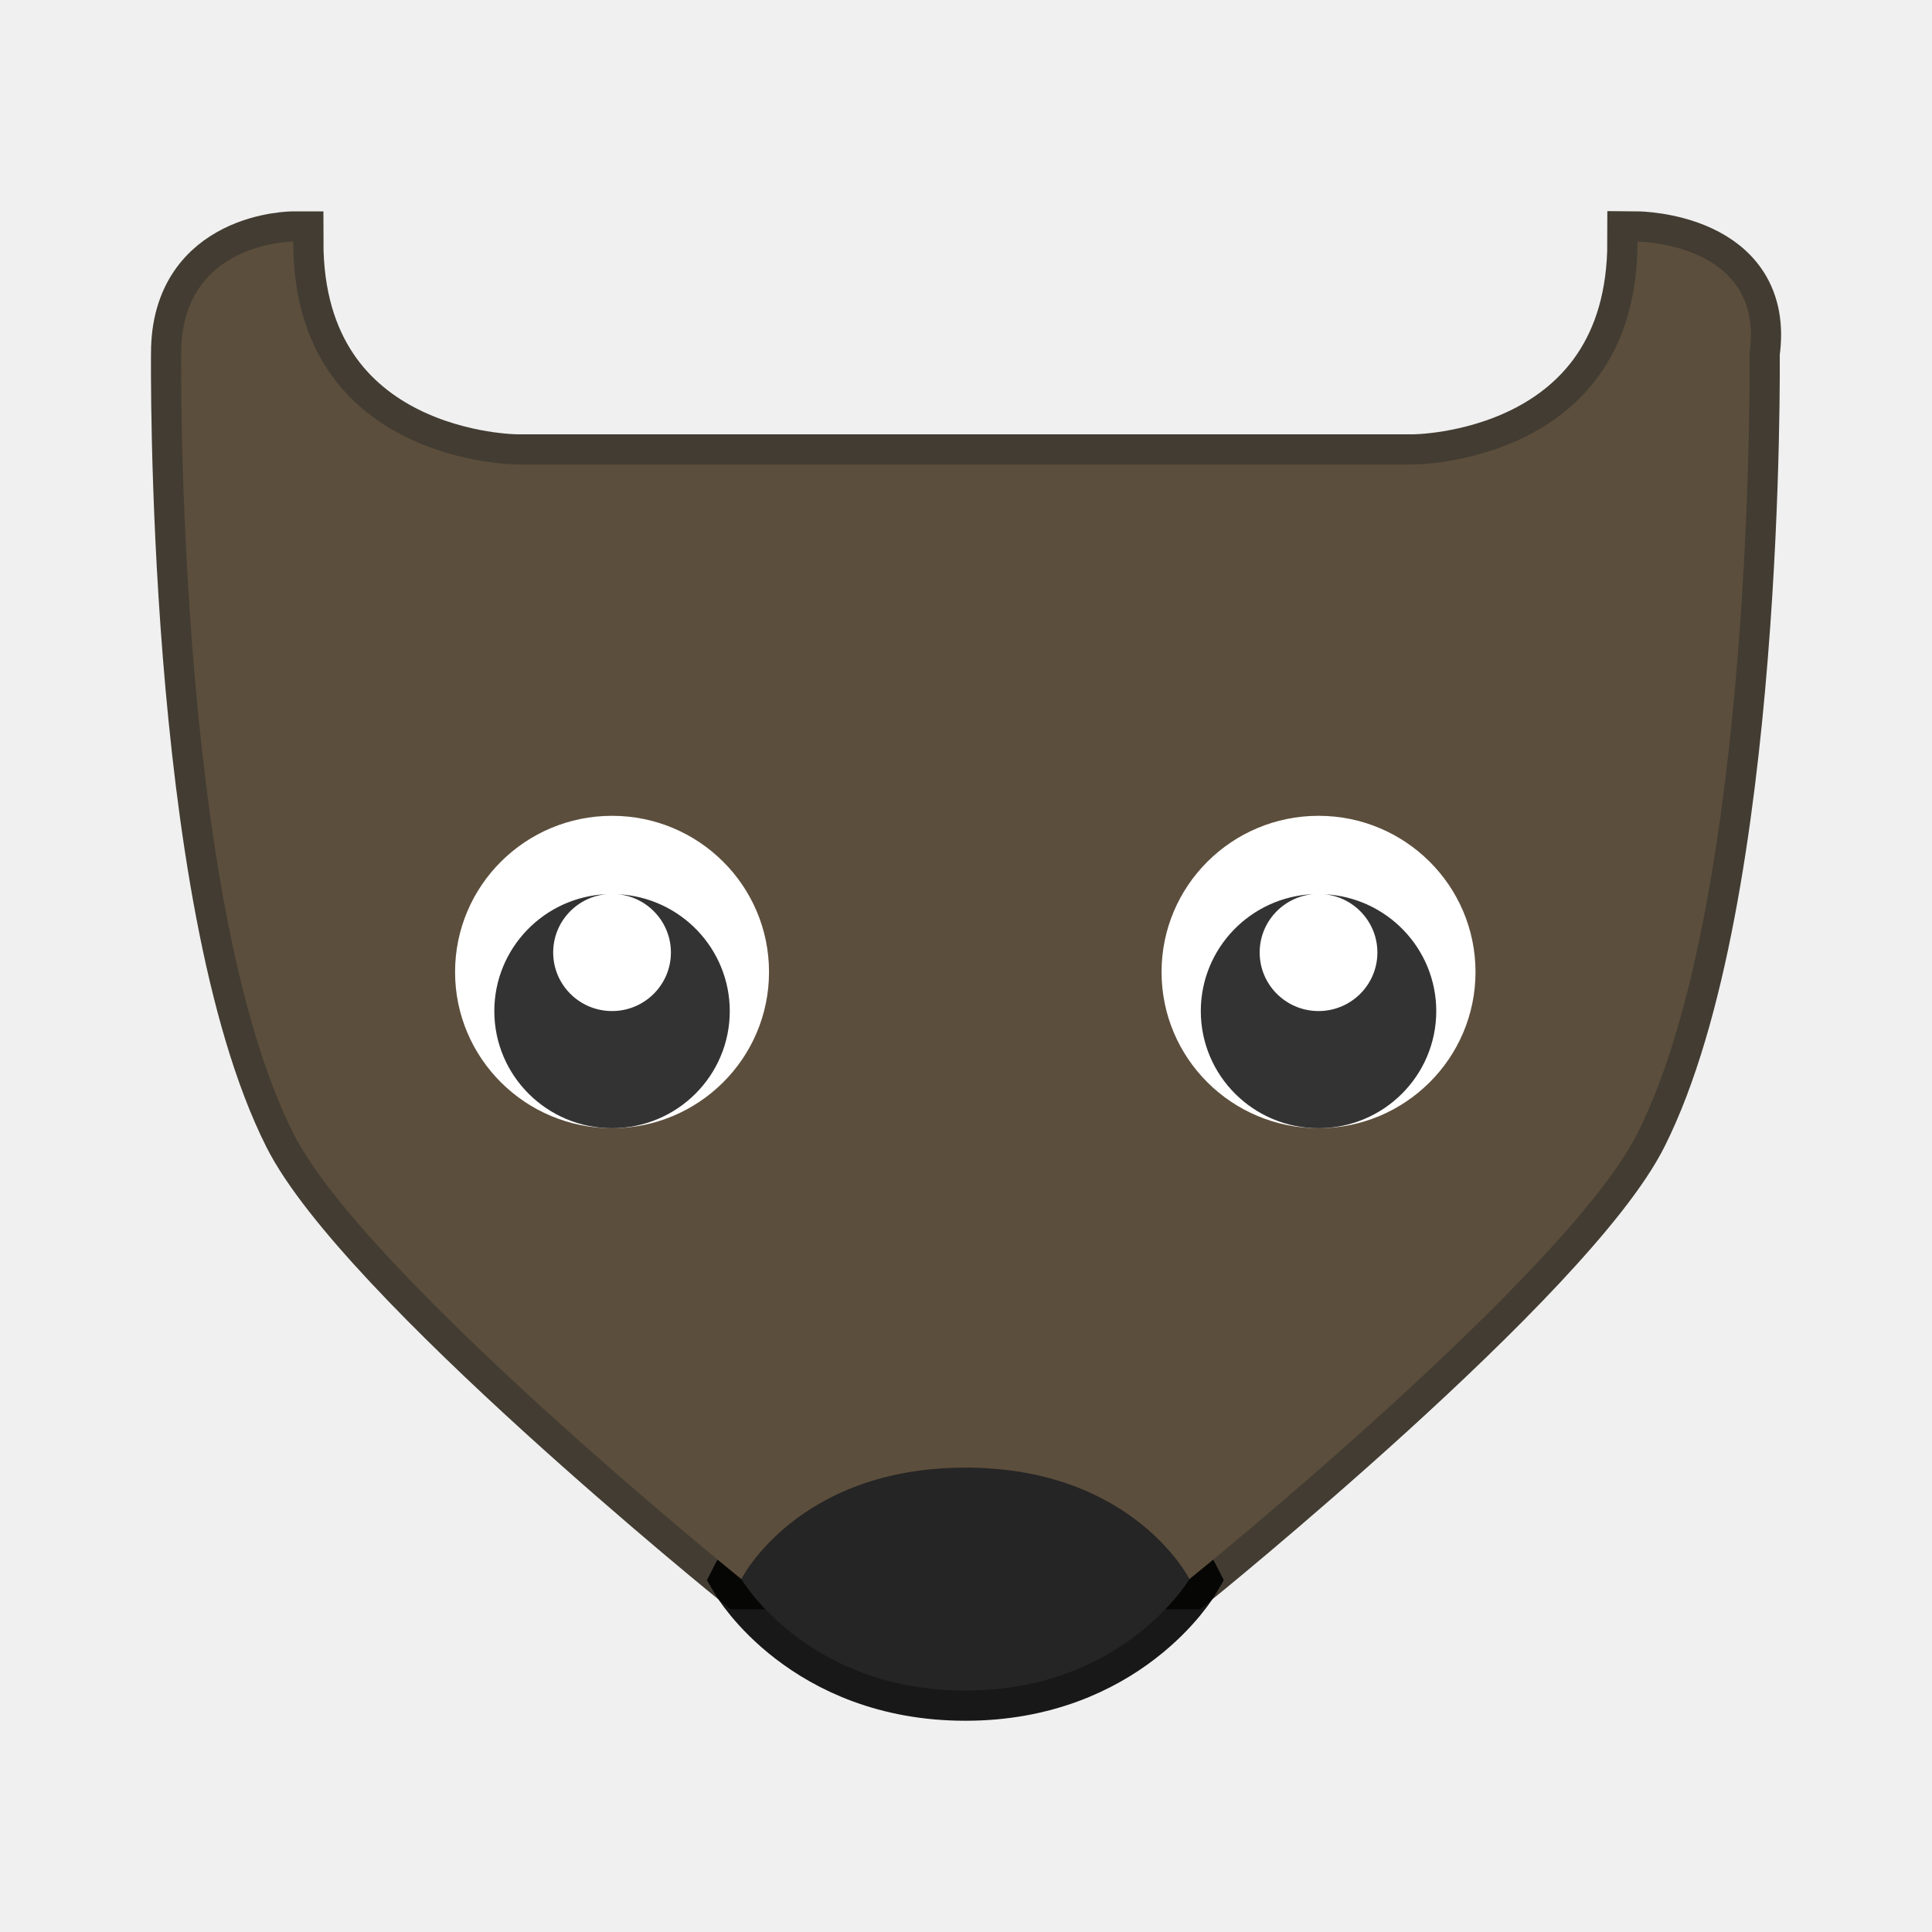
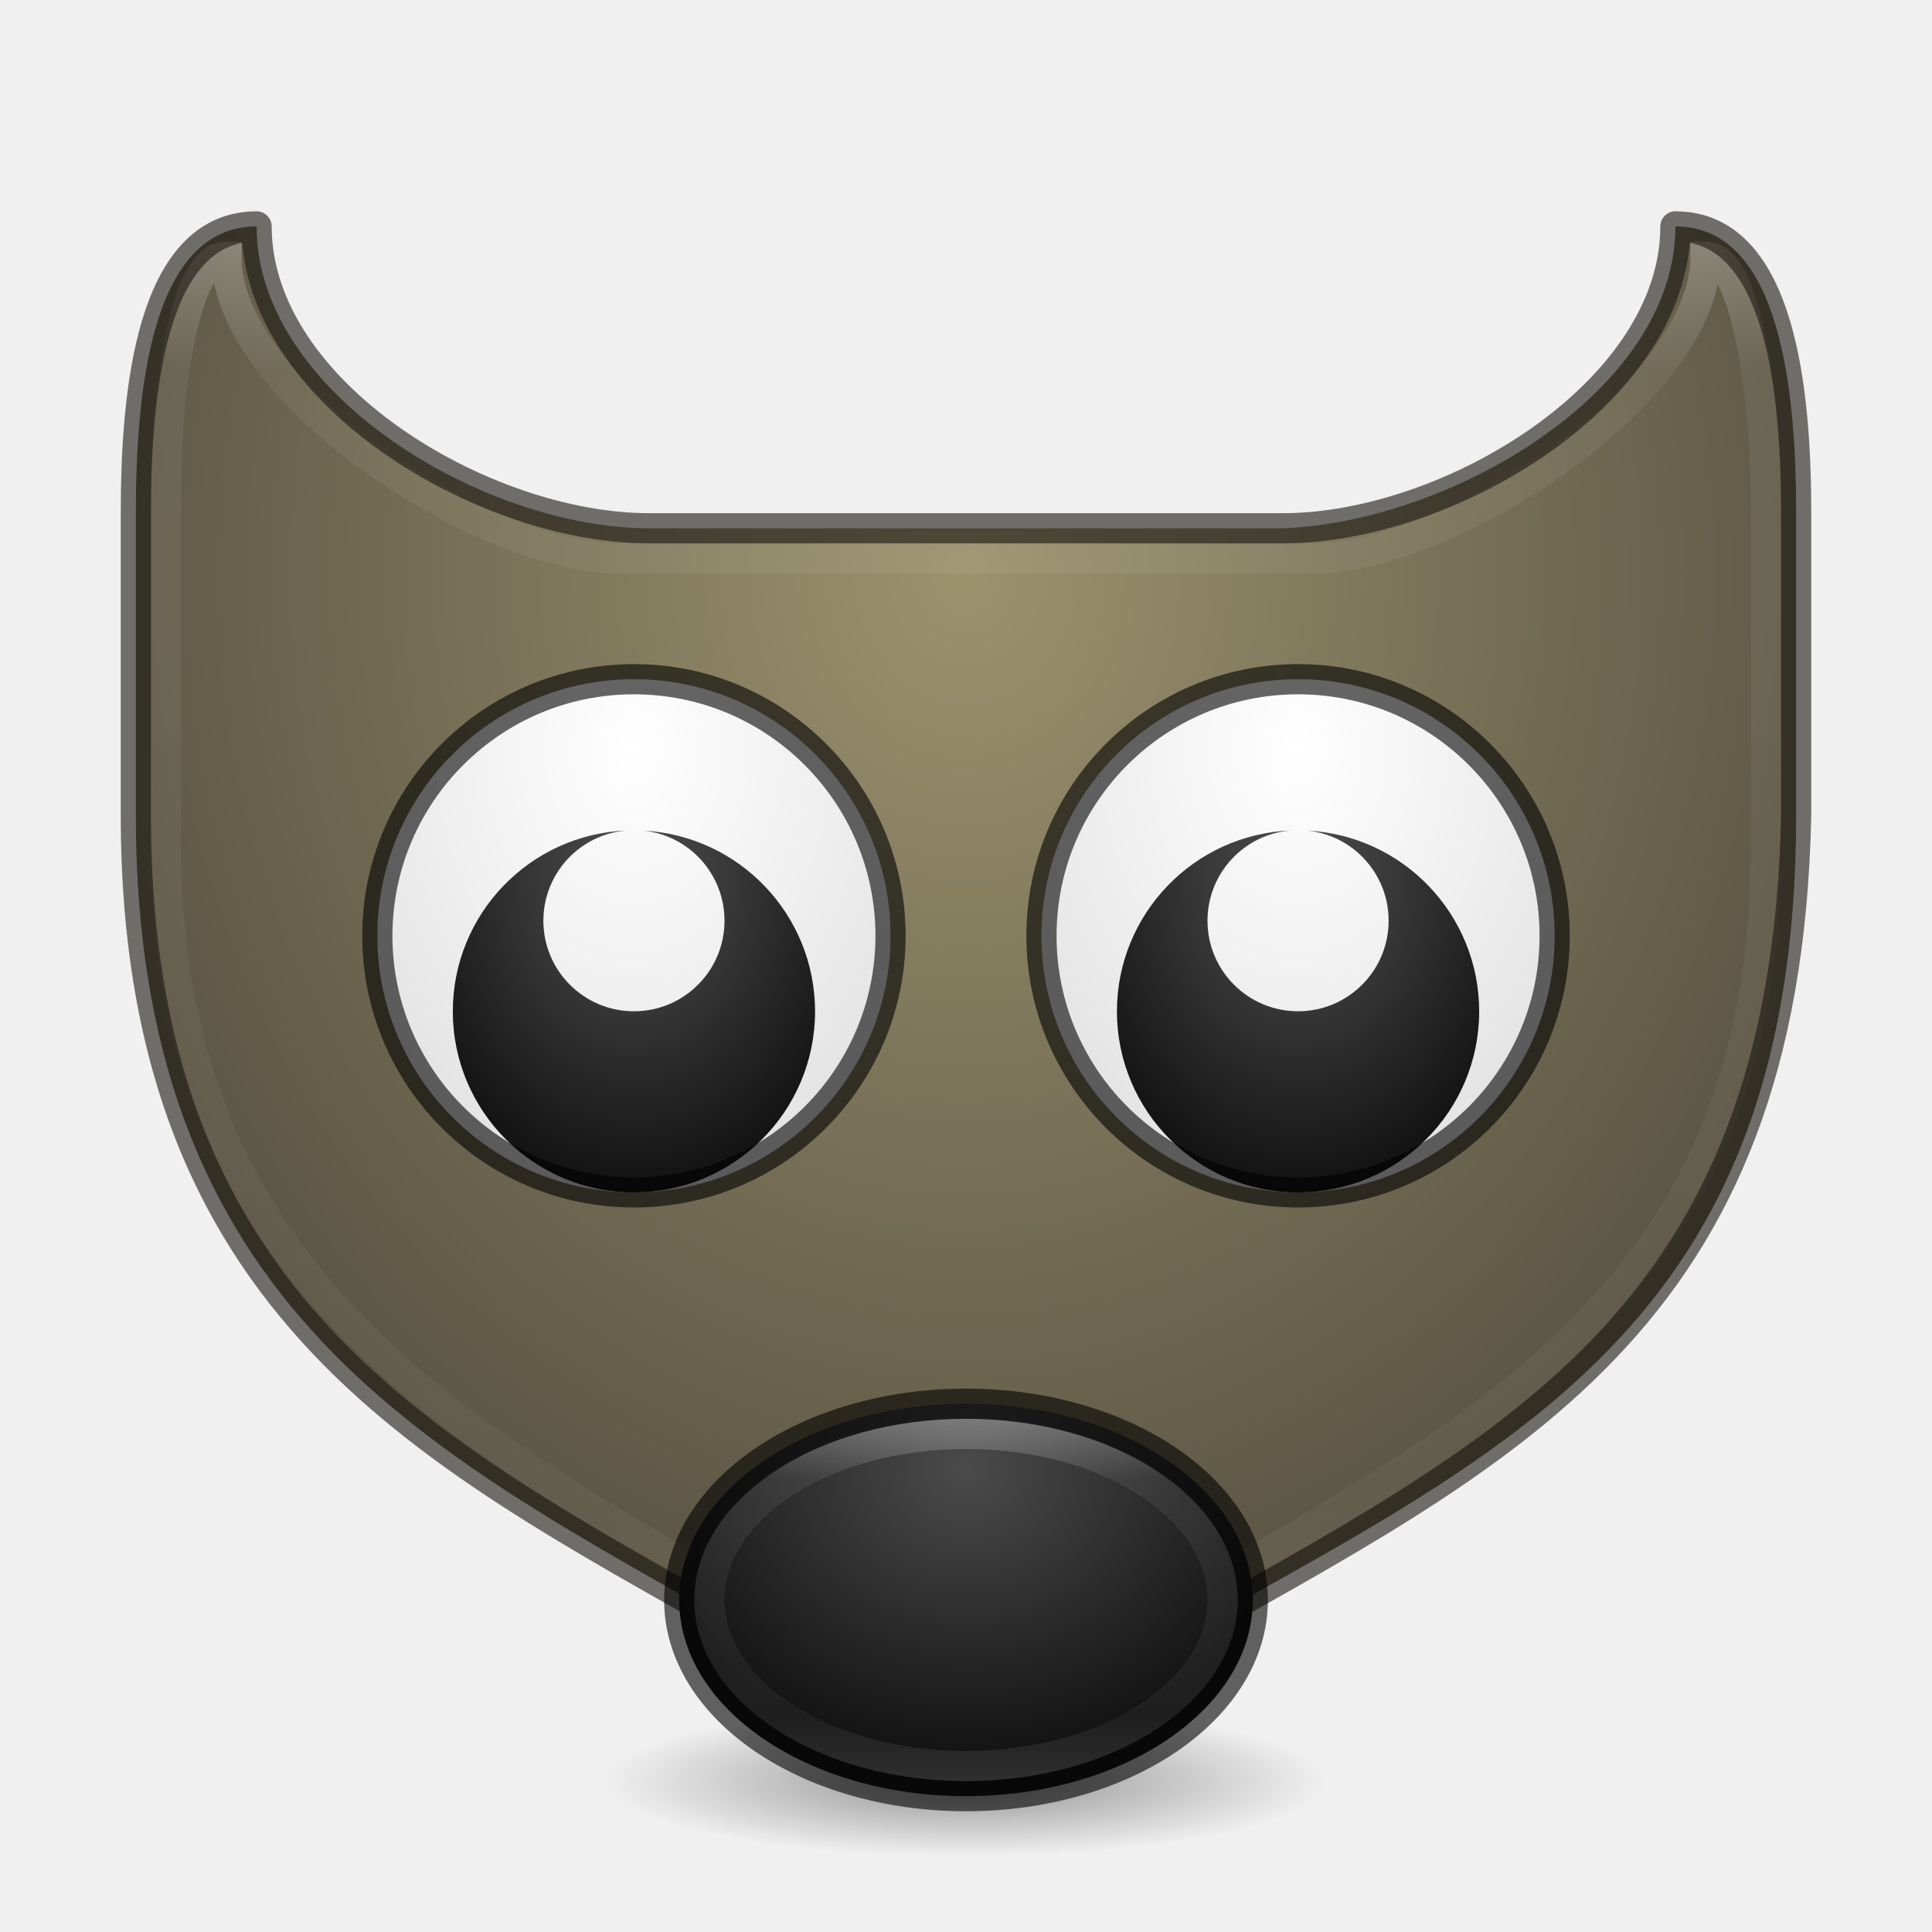
- <svg xmlns="http://www.w3.org/2000/svg" width="64" height="64" viewBox="0 0 16.933 16.933">
-   <path d="M2.57 2.117s-.982 0-.982.977c0 0-.053 4.778.982 6.838.62 1.236 3.927 3.908 3.927 3.908h3.928s3.306-2.672 3.927-3.908c1.035-2.06.982-6.838.982-6.838.139-.968-.982-.977-.982-.977h0c0 1.954-1.964 1.954-1.964 1.954H4.533s-1.963 0-1.963-1.954z" opacity=".9" fill="#5c4e3c" stroke="#2f281d" stroke-width=".529" />
-   <path d="M6.497 13.84s.575.977 1.964.977c1.388 0 1.964-.977 1.964-.977s-.491-.977-1.964-.977c-1.473 0-1.964.977-1.964.977z" fill="#252525" fill-rule="evenodd" stroke="#000" stroke-width=".529" opacity=".9" />
-   <path d="M2.57 2.117s-.982 0-.982.977c0 0-.053 4.778.982 6.838.62 1.236 3.927 3.908 3.927 3.908h3.928s3.306-2.672 3.927-3.908c1.035-2.06.982-6.838.982-6.838.139-.968-.982-.977-.982-.977 0 1.954-1.964 1.954-1.964 1.954H4.533s-1.963 0-1.963-1.954z" fill="#5c4e3c" />
-   <g transform="matrix(.34395 0 0 .34223 -43.43 -80.23)">
-     <circle cx="159.867" cy="259.326" r="4" fill="#fff" />
-     <path d="M159.741 257.331a3 3 0 0 0-2.874 2.995 3 3 0 0 0 3 3 3 3 0 0 0 3-3 3 3 0 0 0-2.85-2.992 1.5 1.5 0 0 1 1.35 1.492 1.5 1.5 0 0 1-1.5 1.5 1.5 1.5 0 0 1-1.5-1.5 1.5 1.5 0 0 1 1.374-1.495z" opacity=".8" />
+ <svg xmlns="http://www.w3.org/2000/svg" xmlns:xlink="http://www.w3.org/1999/xlink" width="64" height="64" id="svg2" version="1.1">
+   <defs id="defs4">
+     <linearGradient id="linearGradient4228">
+       <stop style="stop-color:#000000;stop-opacity:1;" offset="0" id="stop4230" />
+       <stop style="stop-color:#000000;stop-opacity:0;" offset="1" id="stop4232" />
+     </linearGradient>
+     <linearGradient id="linearGradient4237">
+       <stop id="stop4239" offset="0" style="stop-color:#ffffff;stop-opacity:1;" />
+       <stop style="stop-color:#ffffff;stop-opacity:0.235;" offset="0.167" id="stop4241" />
+       <stop style="stop-color:#ffffff;stop-opacity:0.157;" offset="0.833" id="stop4243" />
+       <stop id="stop4245" offset="1" style="stop-color:#ffffff;stop-opacity:0.392;" />
+     </linearGradient>
+     <linearGradient id="linearGradient4267">
+       <stop style="stop-color:#505050;stop-opacity:1" offset="0" id="stop4269" />
+       <stop style="stop-color:#000000;stop-opacity:1" offset="1" id="stop4271" />
+     </linearGradient>
+     <linearGradient id="linearGradient4254">
+       <stop style="stop-color:#ffffff;stop-opacity:1" offset="0" id="stop4256" />
+       <stop style="stop-color:#dcdcdc;stop-opacity:1" offset="1" id="stop4258" />
+     </linearGradient>
+     <linearGradient id="linearGradient4240">
+       <stop id="stop4242" offset="0" style="stop-color:#ffffff;stop-opacity:1;" />
+       <stop style="stop-color:#ffffff;stop-opacity:0.235;" offset="0.25" id="stop4244" />
+       <stop style="stop-color:#ffffff;stop-opacity:0.157;" offset="0.75" id="stop4246" />
+       <stop id="stop4248" offset="1" style="stop-color:#ffffff;stop-opacity:0.392;" />
+     </linearGradient>
+     <linearGradient id="linearGradient4210">
+       <stop style="stop-color:#4b4b4b;stop-opacity:1" offset="0" id="stop4212" />
+       <stop style="stop-color:#141414;stop-opacity:1" offset="1" id="stop4214" />
+     </linearGradient>
+     <linearGradient id="linearGradient4620">
+       <stop id="stop4622" offset="0" style="stop-color:#ffffff;stop-opacity:1;" />
+       <stop style="stop-color:#ffffff;stop-opacity:0.235;" offset="0.107" id="stop4624" />
+       <stop style="stop-color:#ffffff;stop-opacity:0.157;" offset="0.928" id="stop4626" />
+       <stop id="stop4628" offset="1" style="stop-color:#ffffff;stop-opacity:0.392;" />
+     </linearGradient>
+     <linearGradient id="linearGradient4324">
+       <stop id="stop4326" offset="0" style="stop-color:#ffffff;stop-opacity:1;" />
+       <stop style="stop-color:#ffffff;stop-opacity:0.235;" offset="0.077" id="stop4328" />
+       <stop style="stop-color:#ffffff;stop-opacity:0.157;" offset="0.874" id="stop4330" />
+       <stop id="stop4332" offset="1" style="stop-color:#ffffff;stop-opacity:0.392" />
+     </linearGradient>
+     <linearGradient id="linearGradient3789">
+       <stop style="stop-color:#000000;stop-opacity:0;" offset="0" id="stop3791" />
+       <stop id="stop3797" offset="0.5" style="stop-color:#000000;stop-opacity:1;" />
+       <stop style="stop-color:#000000;stop-opacity:0;" offset="1" id="stop3793" />
+     </linearGradient>
+     <linearGradient id="linearGradient3779">
+       <stop style="stop-color:#9b926e;stop-opacity:1" offset="0" id="stop3781" />
+       <stop style="stop-color:#403b32;stop-opacity:1" offset="1" id="stop3783" />
+     </linearGradient>
+     <linearGradient id="linearGradient3767">
+       <stop style="stop-color:#ffffff;stop-opacity:1;" offset="0" id="stop3769" />
+       <stop id="stop3777" offset="0.09" style="stop-color:#ffffff;stop-opacity:0.235;" />
+       <stop id="stop3775" offset="0.874" style="stop-color:#ffffff;stop-opacity:0.157;" />
+       <stop style="stop-color:#ffffff;stop-opacity:0.392;" offset="1" id="stop3771" />
+     </linearGradient>
+     <linearGradient xlink:href="#linearGradient3767" id="linearGradient3773" x1="15.48" y1="993.341" x2="15.48" y2="1041.362" gradientUnits="userSpaceOnUse" gradientTransform="translate(0,-985.3623)" />
+     <radialGradient xlink:href="#linearGradient3779" id="radialGradient3785" cx="37.938" cy="993.432" fx="37.938" fy="993.432" r="27" gradientUnits="userSpaceOnUse" gradientTransform="matrix(0,1.851852,-1.592596,0,1614.136,-51.25535)" />
+     <radialGradient xlink:href="#linearGradient4210" id="radialGradient4216" cx="32" cy="1038.362" fx="32" fy="1038.362" r="7.5" gradientTransform="matrix(-4.3537592e-6,1.2444,-1.466664,-4.122909e-6,1554.929,997.2126)" gradientUnits="userSpaceOnUse" />
+     <radialGradient xlink:href="#linearGradient4254" id="radialGradient4260" cx="22" cy="1012.362" fx="22" fy="1012.362" r="5.5" gradientUnits="userSpaceOnUse" gradientTransform="matrix(1.6712295e-6,3.371879,-2.528932,1.2534063e-6,2581.195,938.9979)" />
+     <radialGradient xlink:href="#linearGradient4267" id="radialGradient4273" cx="22" cy="25.998" fx="22" fy="25.998" r="4" gradientTransform="matrix(-5.3268535e-8,3.374979,-2.625011,-4.1430631e-8,89.24448,943.1127)" gradientUnits="userSpaceOnUse" />
+     <radialGradient xlink:href="#linearGradient4254" id="radialGradient4219" gradientUnits="userSpaceOnUse" gradientTransform="matrix(1.6712295e-6,3.371879,-2.528932,1.2534063e-6,2603.195,938.9979)" cx="22" cy="1012.362" fx="22" fy="1012.362" r="5.5" />
+     <radialGradient xlink:href="#linearGradient4267" id="radialGradient4221" gradientUnits="userSpaceOnUse" gradientTransform="matrix(-5.3268535e-8,3.374979,-2.625011,-4.1430631e-8,111.2446,943.1127)" cx="22" cy="25.998" fx="22" fy="25.998" r="4" />
+     <linearGradient xlink:href="#linearGradient4237" id="linearGradient4235" x1="32" y1="1035.362" x2="32" y2="1047.362" gradientUnits="userSpaceOnUse" />
+     <radialGradient xlink:href="#linearGradient4228" id="radialGradient4234" cx="18" cy="1057.862" fx="18" fy="1057.862" r="12" gradientTransform="matrix(1,0,0,0.2083333,14.00001,826.9743)" gradientUnits="userSpaceOnUse" />
+   </defs>
+   <g id="layer1" transform="translate(0,-988.3622)">
+     <ellipse style="opacity:0.4;fill:url(#radialGradient4234);fill-opacity:1;stroke:none;stroke-width:0.428;stroke-linecap:butt;stroke-linejoin:round;stroke-miterlimit:4;stroke-dasharray:none;stroke-opacity:0.333" id="path4226" cx="32" cy="1047.362" rx="12" ry="2.5" />
+     <path style="fill:url(#radialGradient3785);fill-opacity:1;stroke:none;stroke-linejoin:round" d="m 4.5,17 0,10 c 0,17 10.5,21.438 21,27.5 1.193,1.158 2.5,3 3,3 l 7,0 c 0.5,0 1.807,-1.842 3,-3 C 50,48 59.5,44 59.5,27 l 0,-10 c 0,-4 -0.5,-9.5 -4,-9.5 0,5.5 -7.5,9.798 -13,10 l -21,0 C 16,17.5 8.5,13 8.5,7.5 5,7.5 4.5,13 4.5,17 Z" transform="translate(0,988.3622)" id="rect2993" />
+     <path style="opacity:0.25;fill:none;fill-opacity:1;stroke:url(#linearGradient3773);stroke-linejoin:miter;stroke-opacity:1" d="m 5.5,16.5 0,11.5 c 0,15 10.608,20 21,26 0.807,0.759 0.892,2 2,2 l 7,0 c 1.108,0 1.193,-1.241 2,-2 11.5,-6.64 21,-11 21,-26 l 0,-11.5 c 0,-2.5 -0.5,-8 -2,-8 0,4.5 -8.5,10 -13,10 l -23,0 c -4.5,0 -13,-5.5 -13,-10 -1.5,0 -2.033,5 -2,8 z" transform="translate(0,988.3622)" id="rect3765" />
+     <path id="path4199" transform="translate(0,988.3622)" d="m 4.5,17 0,10 c 0,17 10.5,21.438 21,27.5 1.193,1.158 2.5,3 3,3 l 7,0 c 0.5,0 1.807,-1.842 3,-3 C 50,48 59.16,43.835 59.5,27 l 0,-10 c 0,-4 -0.5,-9.5 -4,-9.5 0,5.5 -7.5,10 -13,10 l -21,0 C 16,17.5 8.5,13 8.5,7.5 5,7.5 4.5,13 4.5,17 Z" style="opacity:0.6;fill:none;fill-opacity:1;stroke:#191611;stroke-linejoin:round;stroke-opacity:1" />
+     <ellipse style="opacity:1;fill:url(#radialGradient4216);fill-opacity:1;stroke:none;stroke-width:1;stroke-linecap:butt;stroke-linejoin:round;stroke-miterlimit:4;stroke-dasharray:none;stroke-opacity:1" id="path4206" cx="32" cy="1041.362" rx="9.5" ry="6.5" />
+     <ellipse style="opacity:1;fill:url(#radialGradient4260);fill-opacity:1;stroke:none;stroke-width:1;stroke-linecap:butt;stroke-linejoin:round;stroke-miterlimit:4;stroke-dasharray:none;stroke-opacity:1" id="path4250" cx="21" cy="1019.362" rx="8.5" ry="8.5" />
+     <path style="opacity:1;fill:url(#radialGradient4273);fill-opacity:1;stroke:none;stroke-width:1;stroke-linecap:butt;stroke-linejoin:round;stroke-miterlimit:4;stroke-dasharray:none;stroke-opacity:1" d="m 20.789,1015.871 a 6,6 0 0 0 -5.789,5.991 6,6 0 0 0 6,6 6,6 0 0 0 6,-6 6,6 0 0 0 -5.701,-5.986 3,3 0 0 1 2.701,2.986 3,3 0 0 1 -3,3 3,3 0 0 1 -3,-3 3,3 0 0 1 2.789,-2.991 z" id="path4262" />
+     <ellipse cy="1019.362" cx="21" id="circle4204" style="opacity:0.6;fill:none;fill-opacity:1;stroke:#000000;stroke-width:1;stroke-linecap:butt;stroke-linejoin:round;stroke-miterlimit:4;stroke-dasharray:none;stroke-opacity:1" rx="8.5" ry="8.5" />
+     <ellipse cy="1019.362" cx="43" id="circle4213" style="opacity:1;fill:url(#radialGradient4219);fill-opacity:1;stroke:none;stroke-width:1;stroke-linecap:butt;stroke-linejoin:round;stroke-miterlimit:4;stroke-dasharray:none;stroke-opacity:1" rx="8.5" ry="8.5" />
+     <path id="path4215" d="m 42.789,1015.871 a 6,6 0 0 0 -5.789,5.991 6,6 0 0 0 6,6 6,6 0 0 0 6,-6 6,6 0 0 0 -5.701,-5.986 3,3 0 0 1 2.701,2.986 3,3 0 0 1 -3,3 3,3 0 0 1 -3,-3 3,3 0 0 1 2.789,-2.991 z" style="opacity:1;fill:url(#radialGradient4221);fill-opacity:1;stroke:none;stroke-width:1;stroke-linecap:butt;stroke-linejoin:round;stroke-miterlimit:4;stroke-dasharray:none;stroke-opacity:1" />
+     <ellipse style="opacity:0.6;fill:none;fill-opacity:1;stroke:#000000;stroke-width:1;stroke-linecap:butt;stroke-linejoin:round;stroke-miterlimit:4;stroke-dasharray:none;stroke-opacity:1" id="circle4217" cx="43" cy="1019.362" rx="8.5" ry="8.5" />
+     <ellipse ry="6.5" rx="9.5" cy="1041.362" cx="32" id="ellipse4223" style="opacity:0.6;fill:none;fill-opacity:1;stroke:#000000;stroke-width:1;stroke-linecap:butt;stroke-linejoin:round;stroke-miterlimit:4;stroke-dasharray:none;stroke-opacity:1" />
+     <ellipse ry="5.5" rx="8.5" cy="1041.362" cx="32" id="ellipse4225" style="opacity:0.3;fill:none;fill-opacity:1;stroke:url(#linearGradient4235);stroke-width:1;stroke-linecap:butt;stroke-linejoin:round;stroke-miterlimit:4;stroke-dasharray:none;stroke-opacity:1" />
  </g>
-   <g transform="matrix(.34395 0 0 .34223 -49.622 -80.23)">
-     <circle r="4" cy="259.326" cx="159.867" fill="#fff" />
-     <path d="M159.741 257.331a3 3 0 0 0-2.874 2.995 3 3 0 0 0 3 3 3 3 0 0 0 3-3 3 3 0 0 0-2.85-2.992 1.5 1.5 0 0 1 1.35 1.492 1.5 1.5 0 0 1-1.5 1.5 1.5 1.5 0 0 1-1.5-1.5 1.5 1.5 0 0 1 1.374-1.495z" opacity=".8" />
-   </g>
-   <path d="M6.497 13.84s.575.977 1.964.977c1.388 0 1.964-.977 1.964-.977s-.491-.977-1.964-.977c-1.473 0-1.964.977-1.964.977z" fill="#252525" fill-rule="evenodd" />
</svg>
